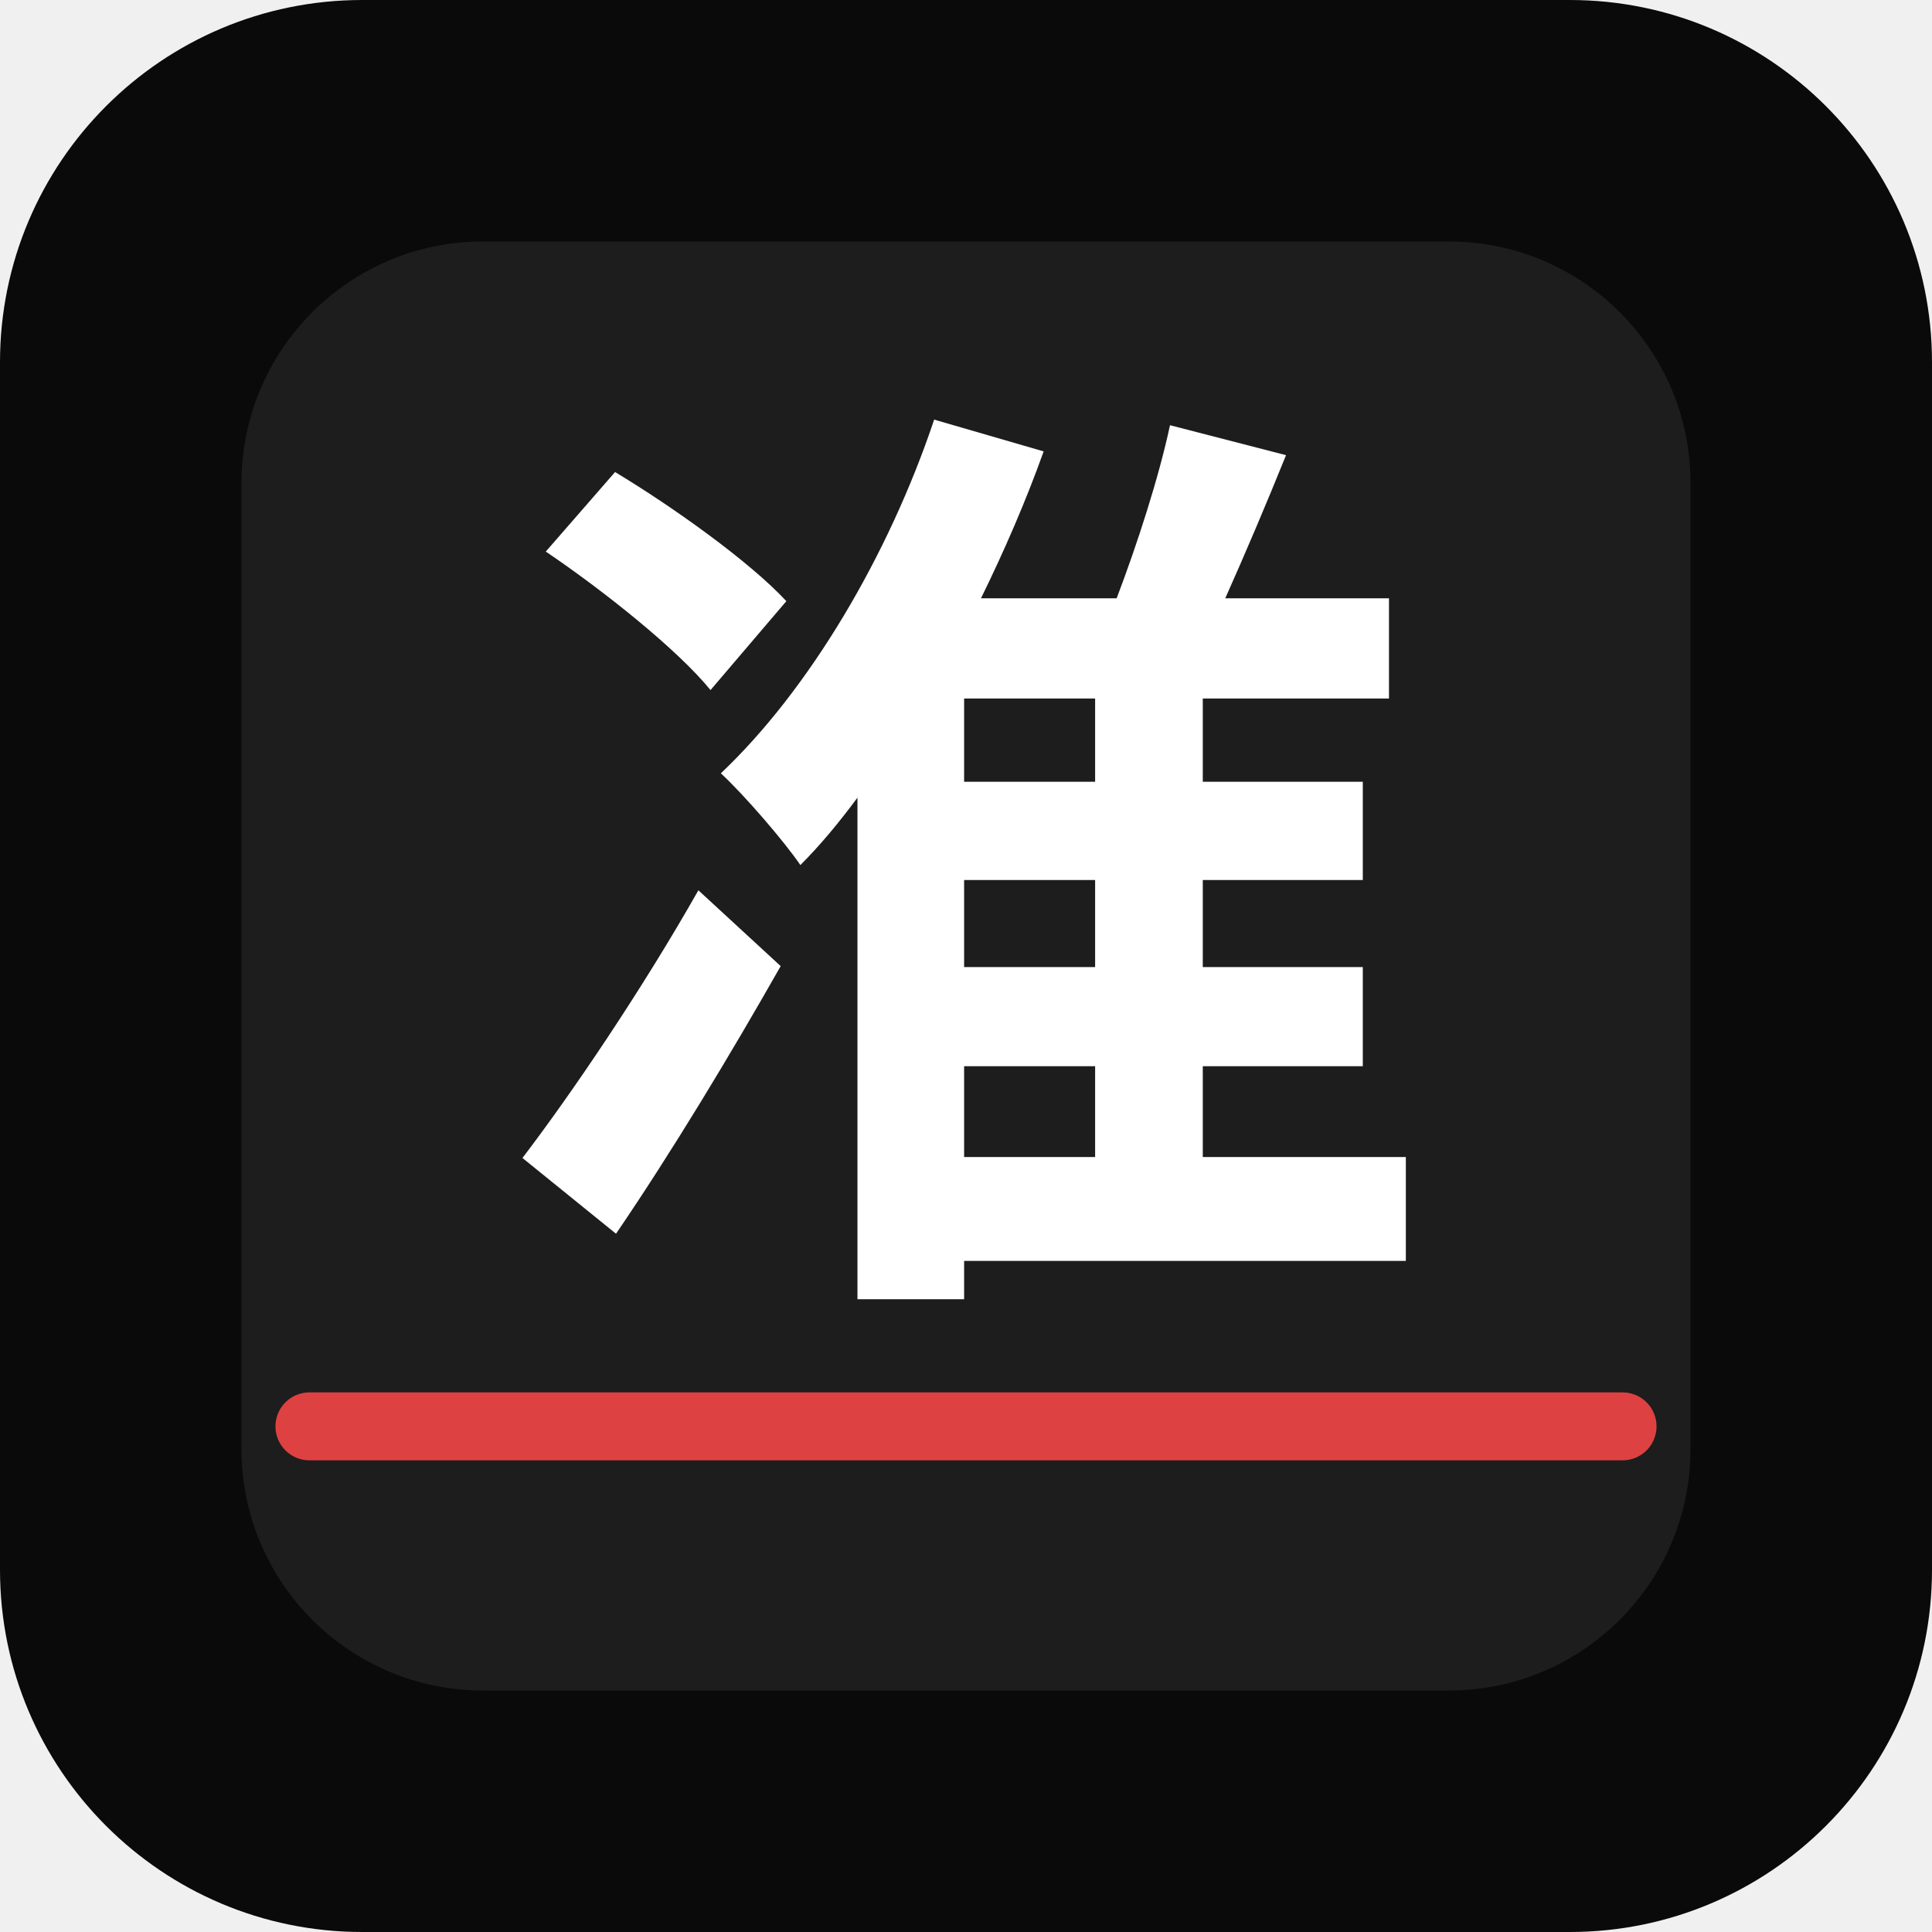
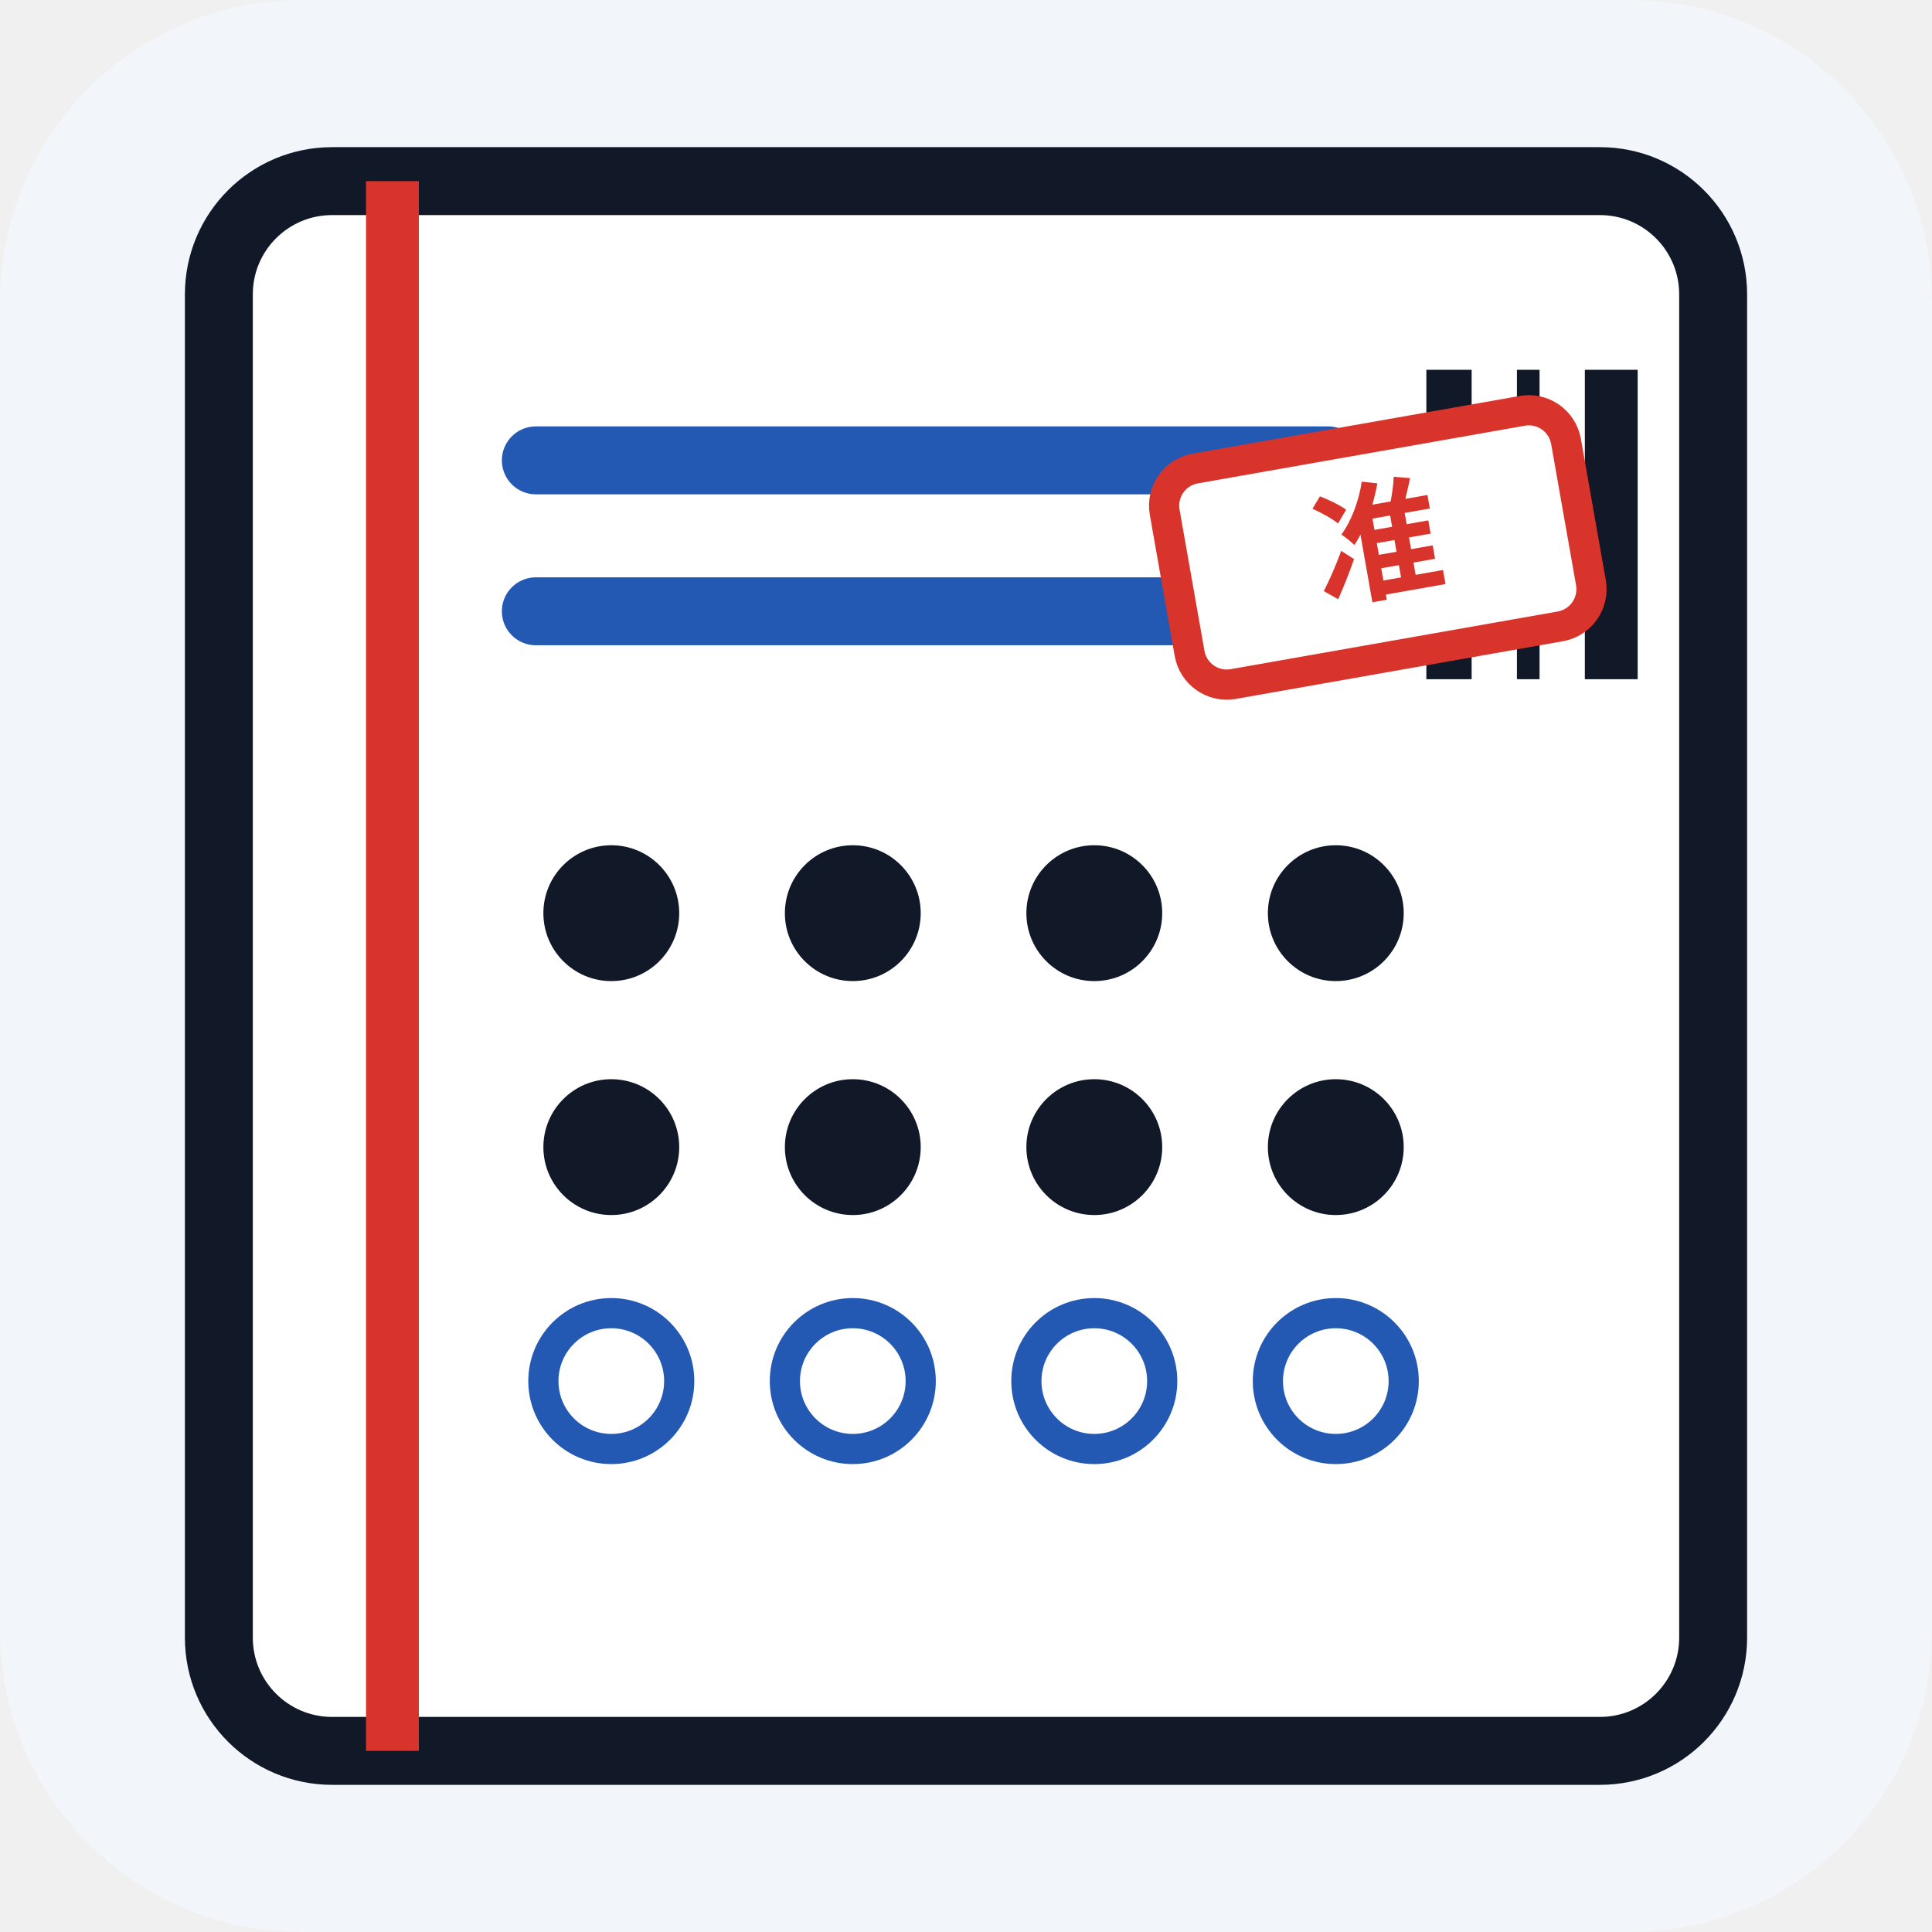
- <svg xmlns="http://www.w3.org/2000/svg" viewBox="0 0 512 512">
-   <rect width="512" height="512" rx="96" fill="#0a0a0a" />
-   <rect x="64" y="64" width="384" height="384" rx="64" fill="#ffffff" opacity="0.08" />
-   <text x="256" y="322" text-anchor="middle" font-size="248" font-weight="900" fill="#ffffff" font-family="Arial, 'PingFang SC', sans-serif">准</text>
-   <path d="M82 378h348" stroke="#ef4444" stroke-width="18" stroke-linecap="round" opacity="0.92" />
+ <svg xmlns="http://www.w3.org/2000/svg" viewBox="0 0 512 512" role="img" aria-label="高考准考证图标">
+   <rect width="512" height="512" rx="80" fill="#f2f5f9" />
+   <rect x="58" y="48" width="396" height="416" rx="30" fill="#fff" stroke="#111827" stroke-width="18" />
+   <path d="M104 48v416" stroke="#d9342b" stroke-width="14" />
+   <path d="M142 122h210M142 162h170" stroke="#2459b3" stroke-width="18" stroke-linecap="round" />
+   <g fill="#111827">
+     <circle cx="162" cy="242" r="18" />
+     <circle cx="226" cy="242" r="18" />
+     <circle cx="290" cy="242" r="18" />
+     <circle cx="354" cy="242" r="18" />
+     <circle cx="162" cy="304" r="18" />
+     <circle cx="226" cy="304" r="18" />
+     <circle cx="290" cy="304" r="18" />
+     <circle cx="354" cy="304" r="18" />
+   </g>
+   <g fill="none" stroke="#2459b3" stroke-width="8">
+     <circle cx="162" cy="366" r="18" />
+     <circle cx="226" cy="366" r="18" />
+     <circle cx="290" cy="366" r="18" />
+     <circle cx="354" cy="366" r="18" />
+   </g>
+   <path d="M378 98h12v82h-12zm24 0h6v82h-6zm18 0h14v82h-14z" fill="#111827" />
+   <g transform="rotate(-10 366 150)">
+     <rect x="312" y="116" width="108" height="58" rx="10" fill="#fff" stroke="#d9342b" stroke-width="8" />
+     <text x="366" y="156" text-anchor="middle" font-size="34" font-weight="900" fill="#d9342b" font-family="Arial, 'PingFang SC', sans-serif">准</text>
+   </g>
</svg>
